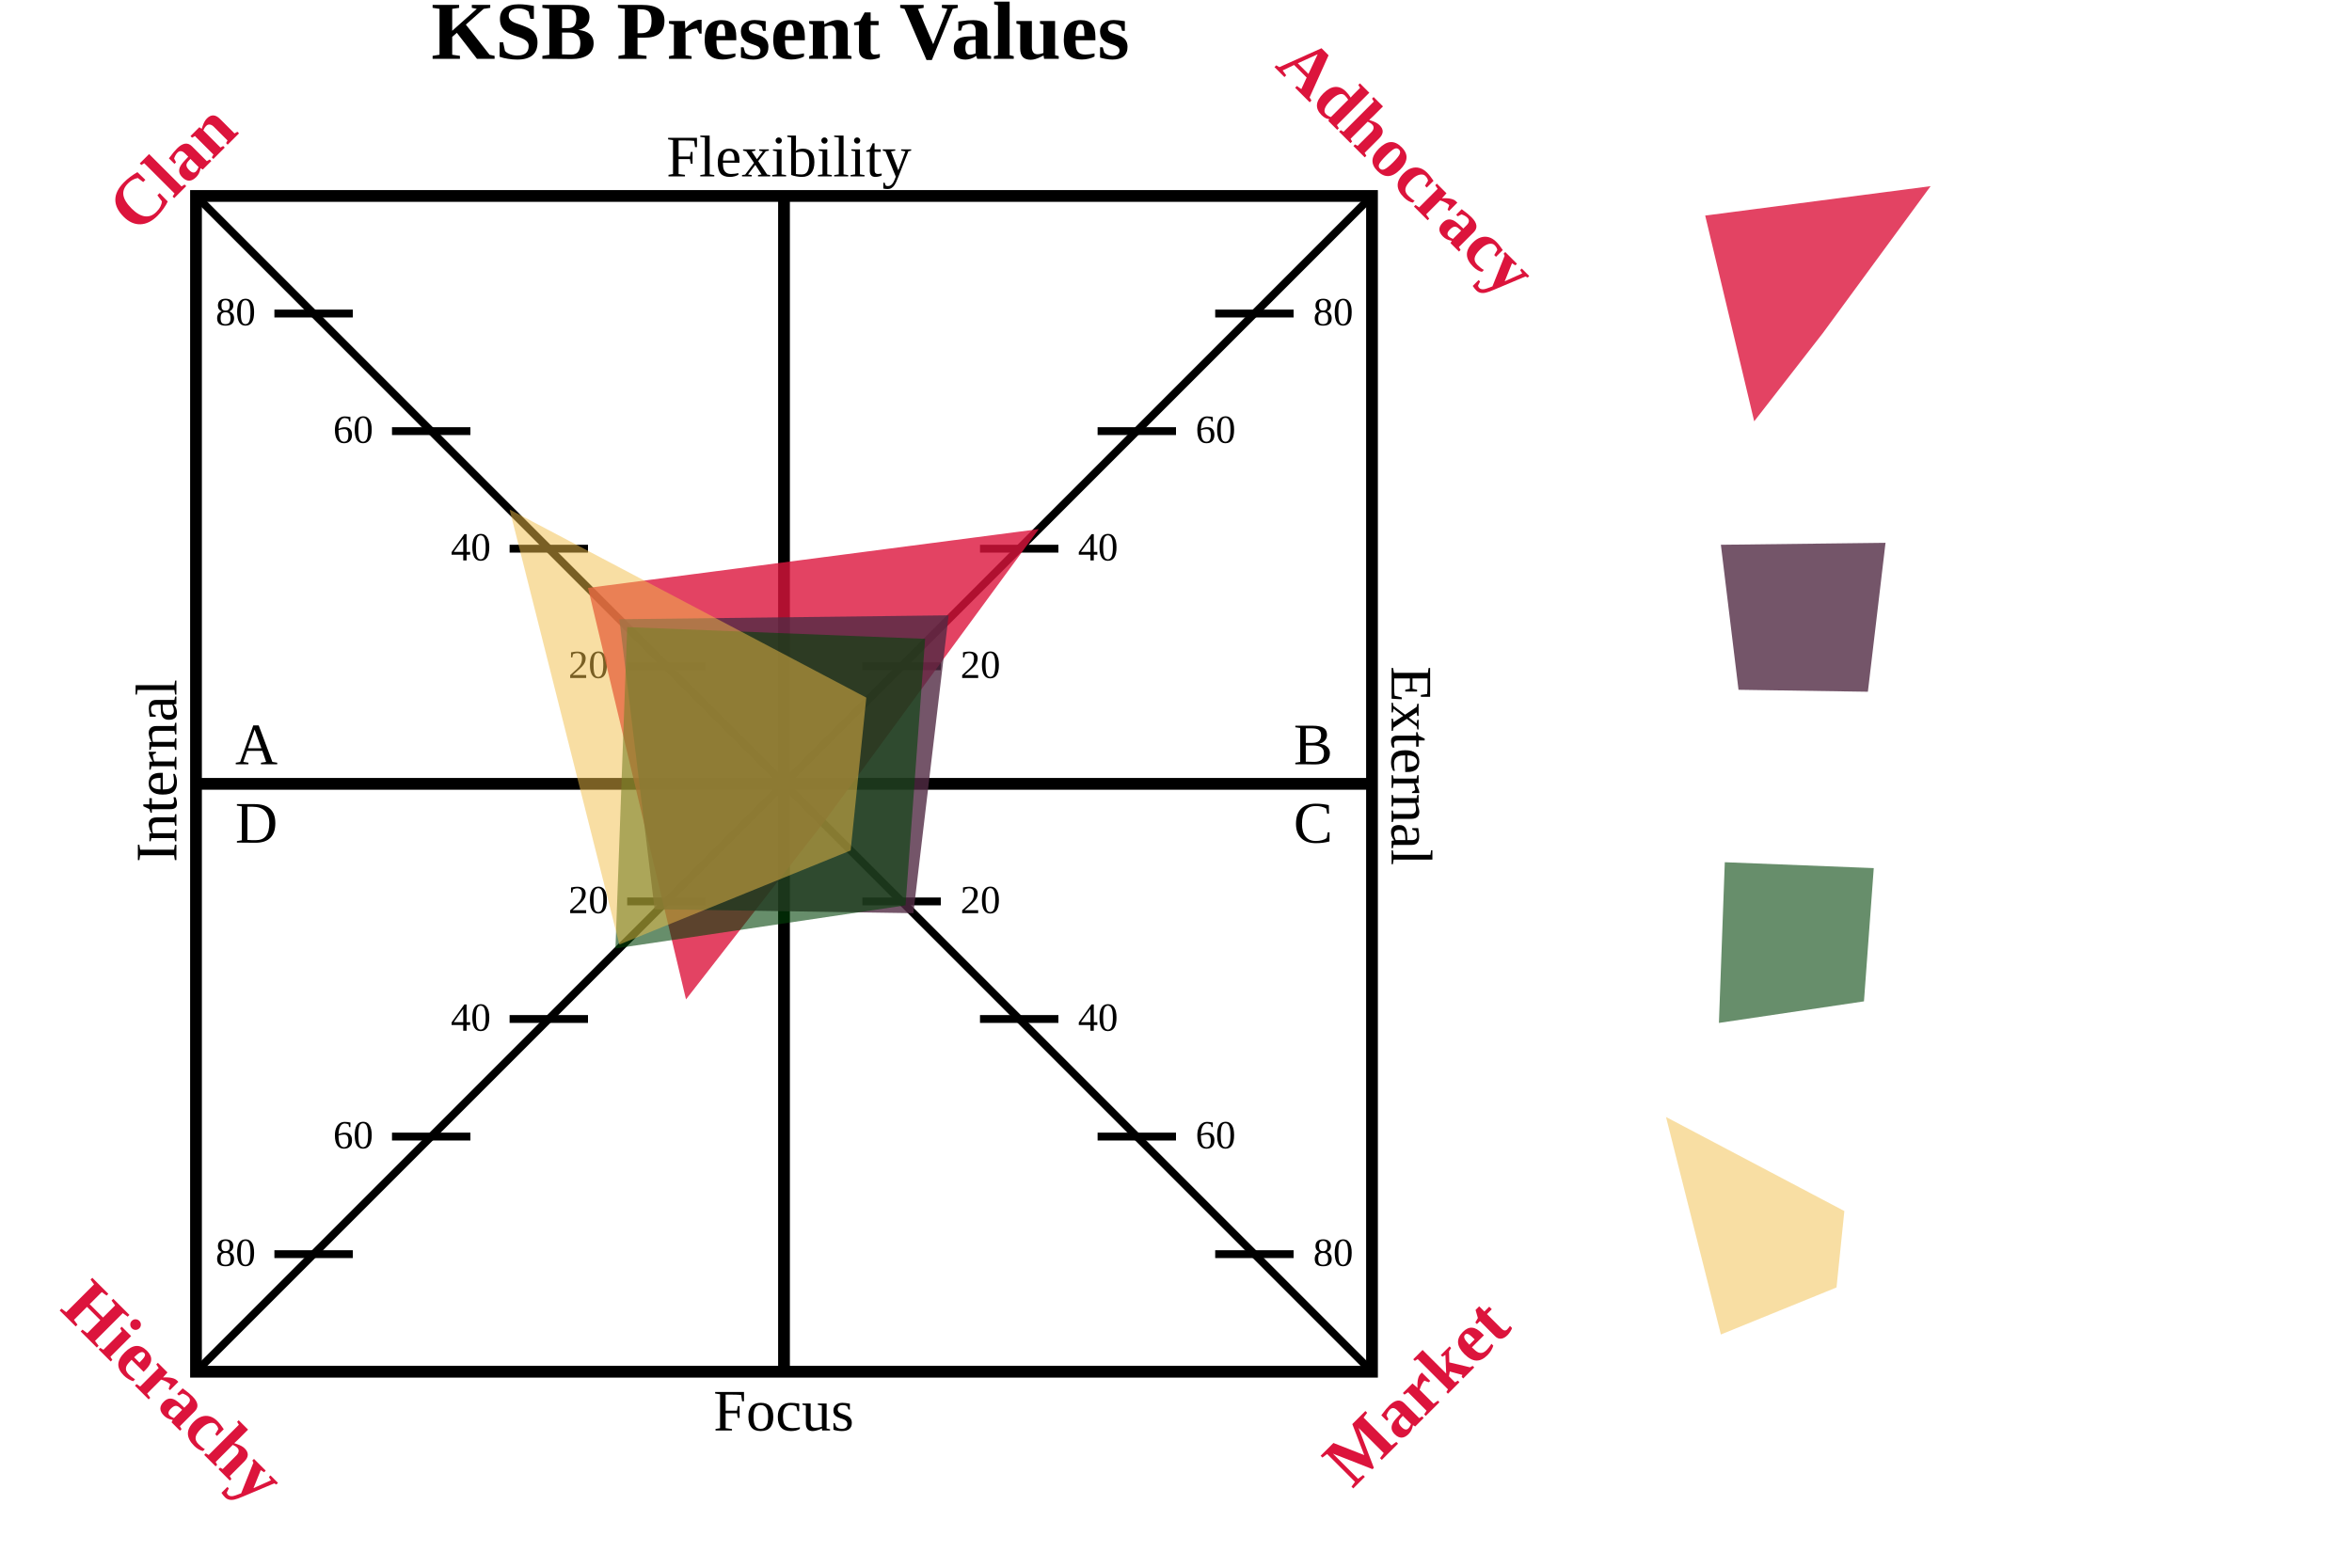
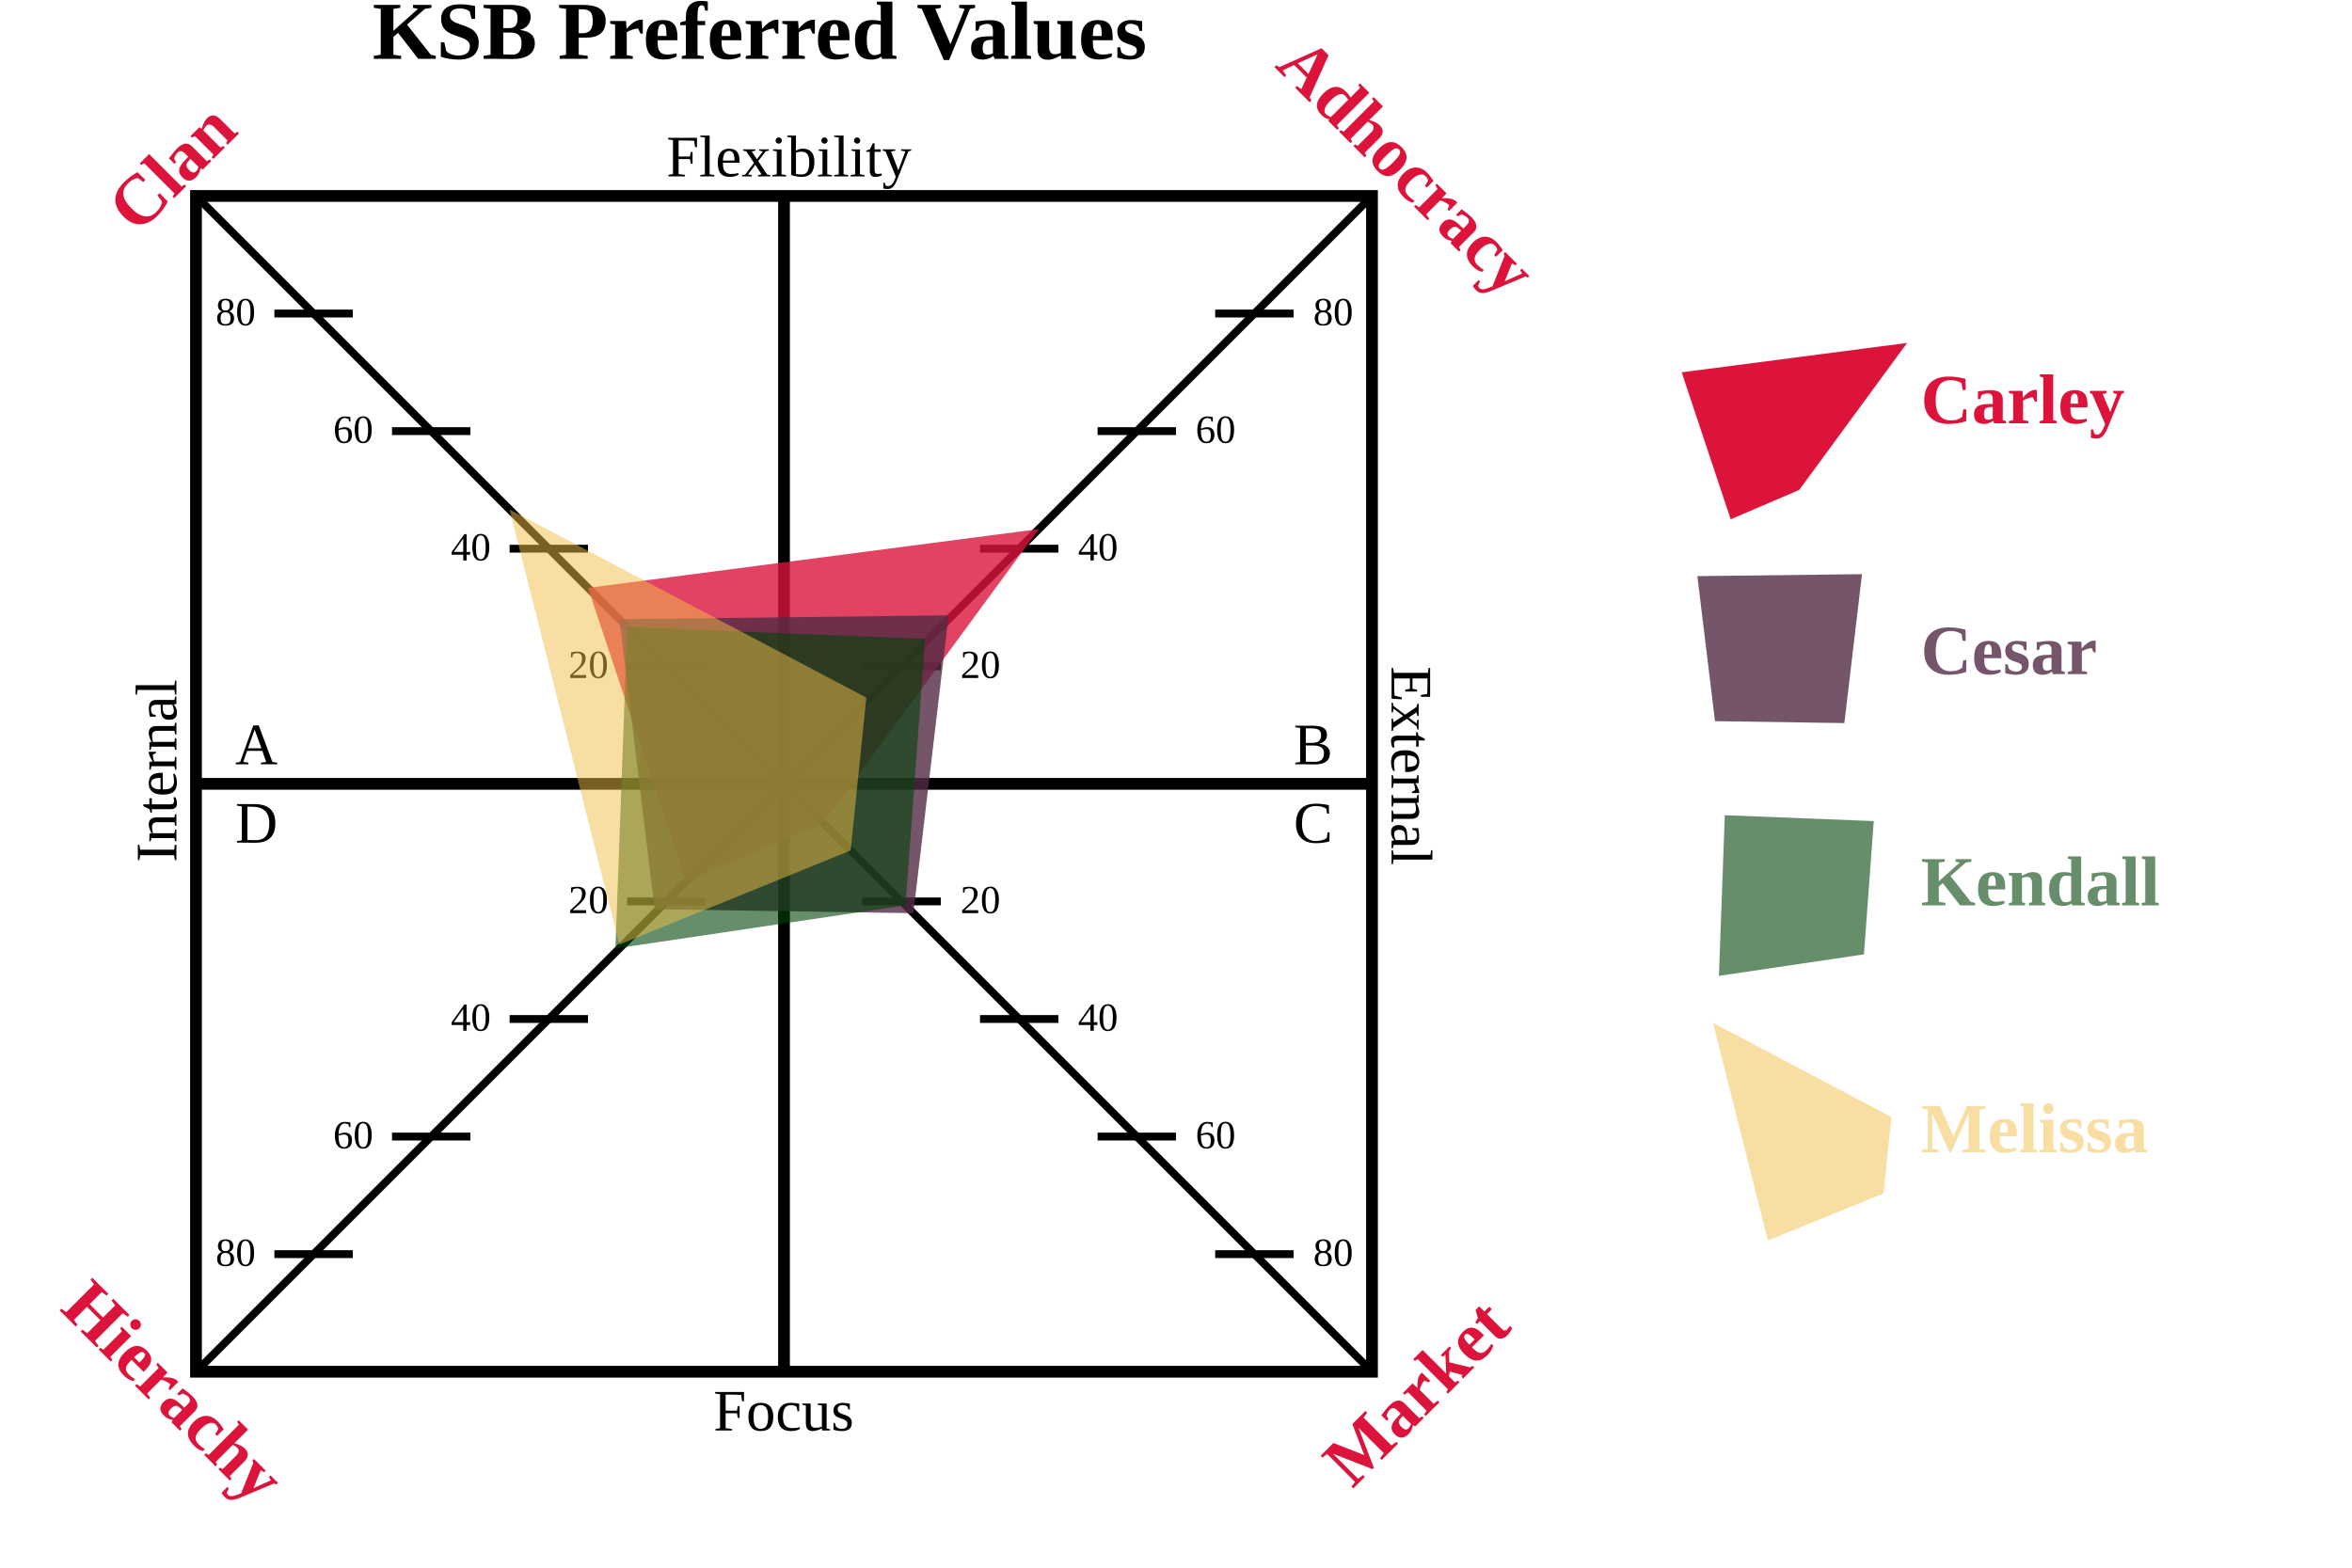
<svg xmlns="http://www.w3.org/2000/svg" height="400" width="600">
  <style type="text/css">
  #outline{
  stroke-width:3;
  stroke: black;
  fill: none
  }
  #gridlines{
    stroke: black;
    stroke-width: 3;
  }
  #diags{
    stroke: black;
    stroke-width: 2;
  }
  #markers1{
    stroke: black;
    stroke-width: 2;
  }
  #markers2{
    stroke: black;
    stroke-width: 2;
  }
  #title {
  font-weight: bold;
  font-size: 1.75em;
  fill: black;
  }
  #markerlabel{
  font-size: 0.85em;
  fill: black;
  }
  #axislabel{
  font-size: 1.25em;
  fill: black;
  }
  #group{
  font-size: 1.5em;
  font-weight: bold;
  fill: crimson;
  }

#Carley {
fill: crimson;
opacity: .8
}

#Cesar {
fill: #512a44;
opacity: .8
}

#Kendal {
fill: #014208;
opacity: 0.6
}

#Melissa {
fill: #f1be48;
opacity: 0.5
}

- #Carley_l {
+ #Carley_l{
+ fill: crimson;
+ }

+ #Cesar_l {
+ fill: #512a44;
+ opacity: .8
+ }
+ 
+ #Kendall_l {
+ fill: #014208;
+ opacity: 0.6
+ }
+ 
+ #Melissa_l {
+ fill: #f1be48;
+ opacity: 0.5
+ }
+ 
+ #legend{
+ font-weight: bold;
+ font-size: 1.5em;
}

</style>
  <rect id="outline" width="300" height="300" x="50" y="50" />
  <g id="gridlines">
    <line x1="200" y1="50" x2="200" y2="350" />
    <line x1="50" y1="200" x2="350" y2="200" />
  </g>
  <g id="diags">
    <line x1="50" y1="50" x2="350" y2="350" />
    <line x1="350" y1="50" x2="50" y2="350" />
  </g>
  <g id="markers1">
    <line x1="220" y1="230" x2="240" y2="230" />
  </g>
  <use href="#markers1" x="30" y="30" />
  <use href="#markers1" x="60" y="60" />
  <use href="#markers1" x="90" y="90" />
  <use href="#markers1" x="-60" y="-60" />
  <use href="#markers1" x="-90" y="-90" />
  <use href="#markers1" x="-120" y="-120" />
  <use href="#markers1" x="-150" y="-150" />
  <g id="markers2">
    <line x1="160" y1="230" x2="180" y2="230" />
  </g>
  <use href="#markers2" x="-30" y="30" />
  <use href="#markers2" x="-60" y="60" />
  <use href="#markers2" x="-90" y="90" />
  <use href="#markers2" x="60" y="-60" />
  <use href="#markers2" x="90" y="-90" />
  <use href="#markers2" x="120" y="-120" />
  <use href="#markers2" x="150" y="-150" />
  <g id="markerlabel">
    <text x="245" y="233">20</text>
    <text x="275" y="263">40</text>
    <text x="305" y="293">60</text>
    <text x="335" y="323">80</text>
    <text x="245" y="173">20</text>
    <text x="275" y="143">40</text>
    <text x="305" y="113">60</text>
    <text x="335" y="83">80</text>
    <text x="145" y="233">20</text>
    <text x="115" y="263">40</text>
    <text x="85" y="293">60</text>
    <text x="55" y="323">80</text>
    <text x="145" y="173">20</text>
    <text x="115" y="143">40</text>
    <text x="85" y="113">60</text>
    <text x="55" y="83">80</text>
  </g>
-   <text id="title" x="110" y="15"> KSB Present Values </text>
+   <text id="title" x="95" y="15"> KSB Preferred Values </text>
  <g id="axislabel">
    <text x="170" y="45">Flexibility</text>
    <text x="182" y="365">Focus</text>
    <text x="45" y="220" transform="rotate(270, 45, 220)">Internal</text>
    <text x="355" y="170" transform="rotate(90, 355, 170)">External</text>
    <text x="60" y="195">A</text>
    <text x="60" y="215">D</text>
    <text x="330" y="195">B</text>
    <text x="330" y="215">C</text>
  </g>
  <g id="group">
    <text x="35" y="60" transform="rotate(315, 35, 60)">Clan</text>
    <text x="25" y="330" transform="rotate(45, 15, 320)">Hierachy</text>
    <text x="325" y="17" transform="rotate(45, 325, 17)">Adhocracy</text>
    <text x="345" y="380" transform="rotate(315, 345, 380)">Market</text>
  </g>
-   <polygon id="Carley" points="150,150 175,255 210,210 265,135" />
+   <polygon id="Carley" points="150,150 175,225 210,210 265,135" />
  <polygon id="Cesar" points="158,158 167,232 233,233 242,157" />
  <polygon id="Kendal" points="160,160 157,242 231,231 236,163" />
  <polygon id="Melissa" points="130,130 158,241 217,217 221,178" />
-   <svg viewBox="0 0 400 400" width="200" x="60%" y="-30%">
-     <polygon id="Carley" points="150,150 175,255 210,210 265,135" />
+   <svg viewBox="0 0 400 400" width="200" x="59%" y="-20%">
+     <polygon id="Carley_l" points="150,150 175,225 210,210 265,135" />
  </svg>
-   <svg viewBox="0 0 400 400" width="200" x="60%" y="-10%">
-     <polygon id="Cesar" points="158,158 167,232 233,233 242,157" />
+   <svg viewBox="0 0 400 400" width="200" x="59%" y="-8%">
+     <polygon id="Cesar_l" points="158,158 167,232 233,233 242,157" />
  </svg>
-   <svg viewBox="0 0 400 400" width="200" x="60%" y="10%">
-     <polygon id="Kendal" points="160,160 157,242 231,231 236,163" />
+   <svg viewBox="0 0 400 400" width="200" x="60%" y="7%">
+     <polygon id="Kendall_l" points="160,160 157,242 231,231 236,163" />
  </svg>
-   <svg viewBox="0 0 400 400" width="200" x="60%" y="30%">
-     <polygon id="Melissa" points="130,130 158,241 217,217 221,178" />
+   <svg viewBox="0 0 400 400" width="200" x="62%" y="24%">
+     <polygon id="Melissa_l" points="130,130 158,241 217,217 221,178" />
  </svg>
+   <g id="legend">
+     <text id="Carley_l" x="490" y="108">Carley</text>
+     <text id="Cesar_l" x="490" y="172">Cesar</text>
+     <text id="Kendall_l" x="490" y="231">Kendall</text>
+     <text id="Melissa_l" x="490" y="294">Melissa</text>
+   </g>
</svg>
